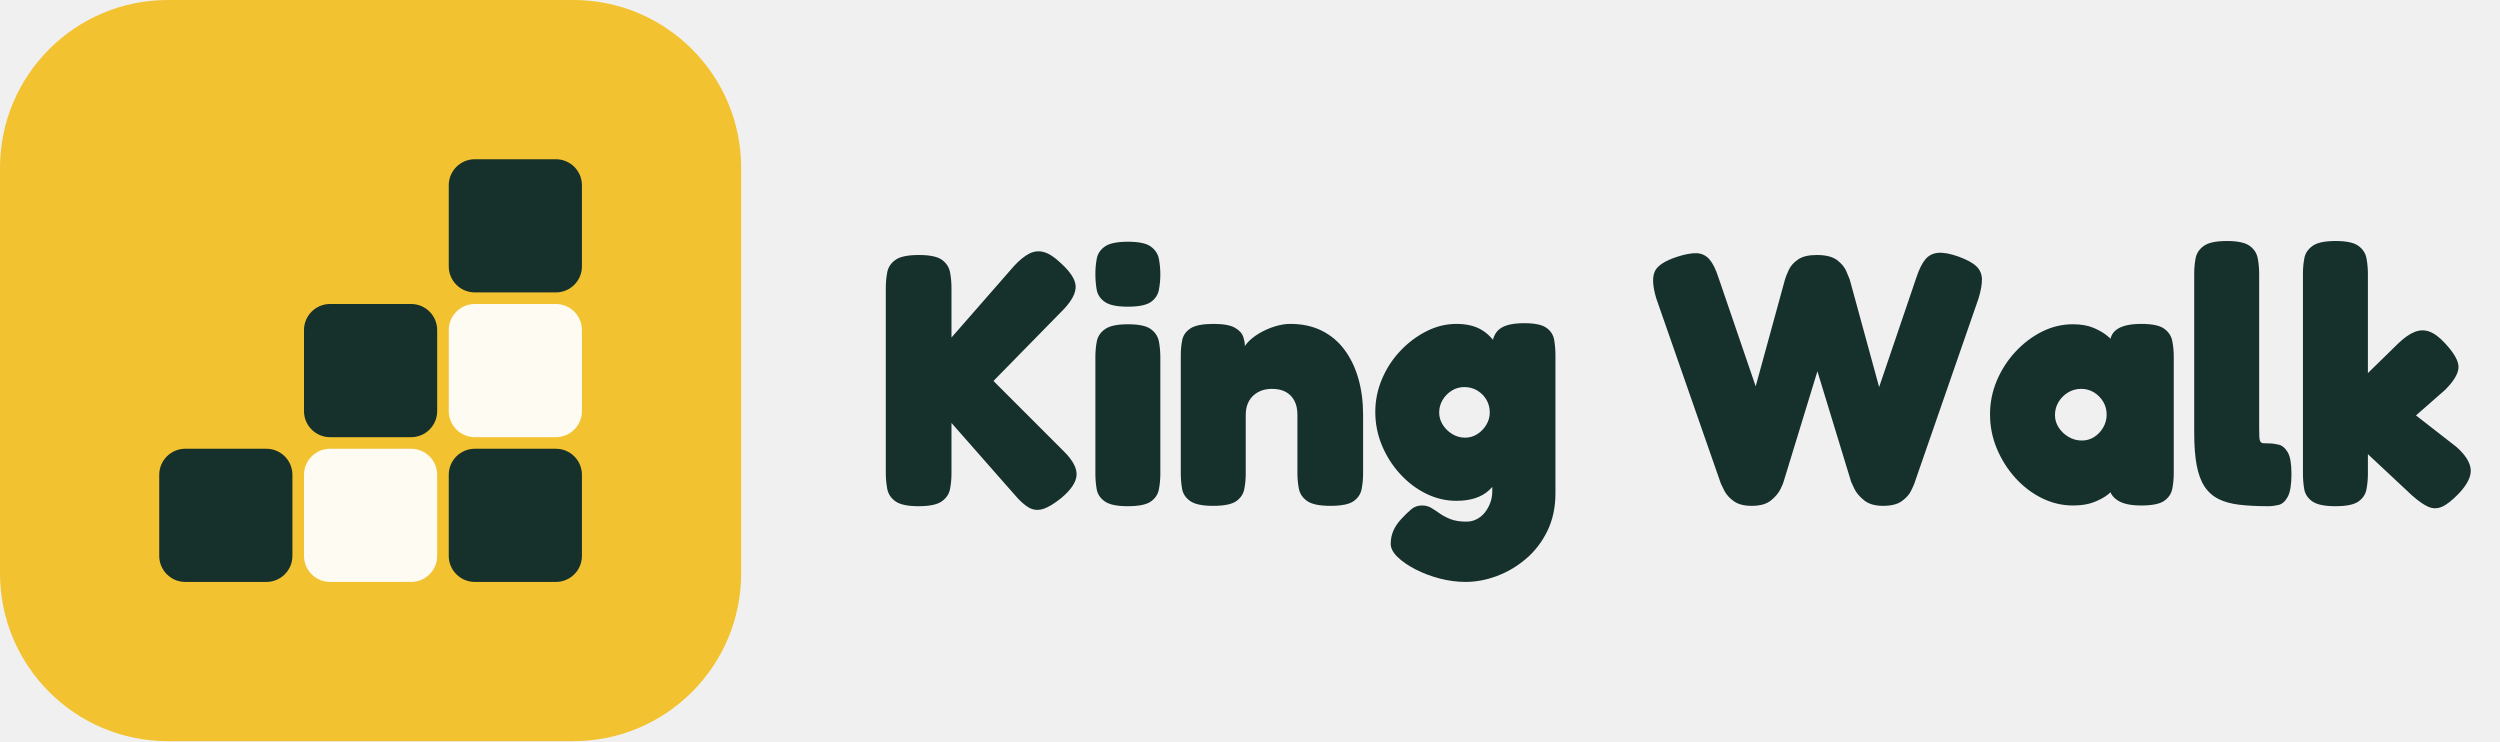
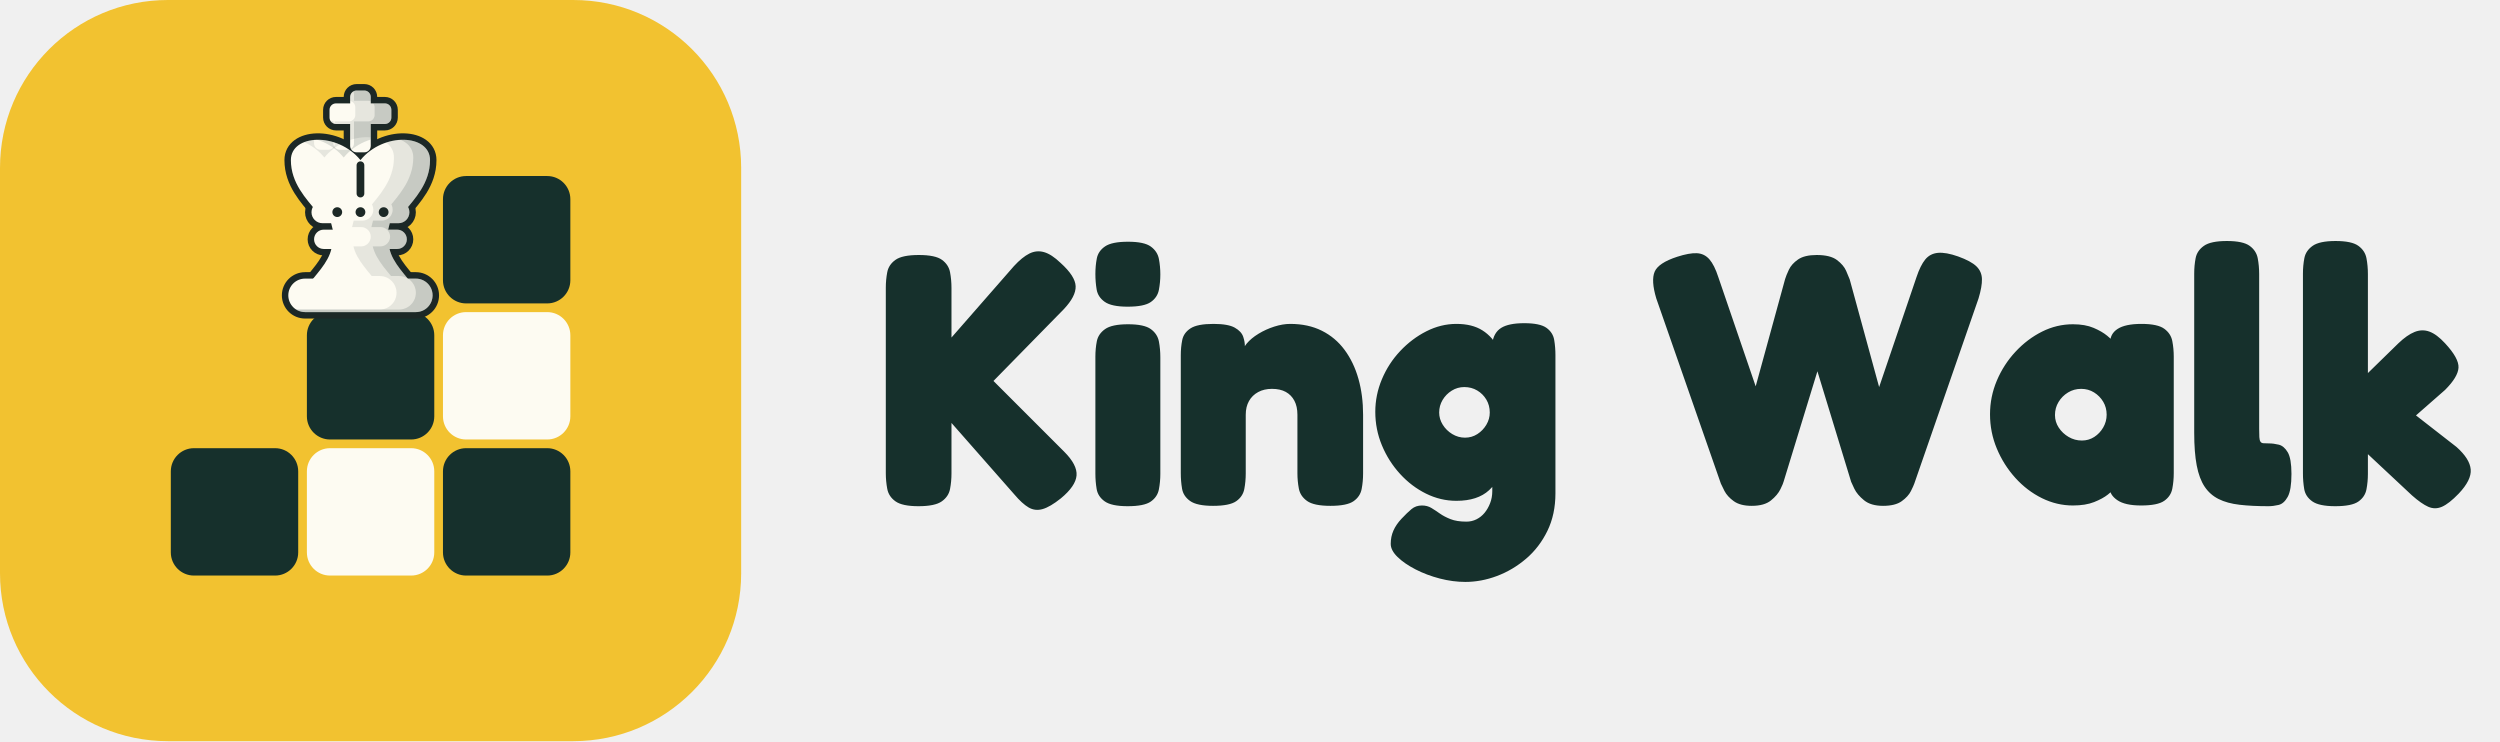
<svg xmlns="http://www.w3.org/2000/svg" viewBox="0 0 1727 512">
  <rect width="512" height="512" rx="116" fill="#f2c230" />
-   <rect x="110.0" y="310.0" width="92.0" height="92.0" rx="18.0" fill="#16302c" />
-   <rect x="210.0" y="310.0" width="92.0" height="92.0" rx="18.0" fill="#fdfbf2" />
-   <rect x="210.0" y="210.0" width="92.0" height="92.0" rx="18.0" fill="#16302c" />
-   <rect x="310.0" y="310.0" width="92.0" height="92.0" rx="18.0" fill="#16302c" />
-   <rect x="310.0" y="210.0" width="92.0" height="92.0" rx="18.0" fill="#fdfbf2" />
-   <rect x="310.0" y="110.0" width="92.0" height="92.0" rx="18.0" fill="#16302c" />
+   <rect x="118.0" y="309.6" width="88.0" height="88.0" rx="16.0" fill="#16302c" />
+   <rect x="212.0" y="309.6" width="88.0" height="88.0" rx="16.0" fill="#fdfbf2" />
+   <rect x="212.0" y="215.6" width="88.0" height="88.0" rx="16.0" fill="#16302c" />
+   <rect x="306.0" y="309.6" width="88.0" height="88.0" rx="16.0" fill="#16302c" />
+   <rect x="306.0" y="215.6" width="88.0" height="88.0" rx="16.0" fill="#fdfbf2" />
+   <rect x="306.0" y="121.6" width="88.0" height="88.0" rx="16.0" fill="#16302c" />
+   <svg x="160.0" y="55.4" width="178.0" height="178.0" viewBox="0 0 100 100">
+     <g stroke-linejoin="round" stroke-linecap="round">
+       <g fill="#1c2826" stroke="#1c2826" stroke-width="5">
+         <rect x="46" y="4" width="8" height="24" rx="2.5" />
+         <rect x="38" y="9" width="24" height="8" rx="2.5" />
+         <path d="M23 31 C23 21 41 20 50 31 C59 20 77 21 77 31 C77 40 71 46 67 51 L33 51 C29 46 23 40 23 31 Z" />
+         <rect x="31" y="47" width="38" height="8.5" rx="4.25" />
+         <path d="M38 53 L62 53 L60 61 L40 61 Z" />
+         <rect x="32" y="58" width="36" height="7.5" rx="3.75" />
+         <path d="M39 63 L61 63 C61 69 66 74 70 79 L30 79 C34 74 39 69 39 63 Z" />
+         <rect x="22" y="77" width="56" height="13" rx="6.5" />
+       </g>
+       <g fill="#fdfbf2">
+         <rect x="46" y="4" width="8" height="24" rx="2.5" />
+         <rect x="38" y="9" width="24" height="8" rx="2.5" />
+         <path d="M23 31 C23 21 41 20 50 31 C59 20 77 21 77 31 C77 40 71 46 67 51 L33 51 C29 46 23 40 23 31 Z" />
+         <rect x="31" y="47" width="38" height="8.5" rx="4.25" />
+         <path d="M38 53 L62 53 L60 61 L40 61 Z" />
+         <rect x="32" y="58" width="36" height="7.5" rx="3.75" />
+         <path d="M39 63 L61 63 C61 69 66 74 70 79 L30 79 C34 74 39 69 39 63 Z" />
+         <rect x="22" y="77" width="56" height="13" rx="6.5" />
+       </g>
+       <mask id="icon-ms-wk">
+         <g fill="#fff">
+           <rect x="46" y="4" width="8" height="24" rx="2.5" />
+           <rect x="38" y="9" width="24" height="8" rx="2.5" />
+           <path d="M23 31 C23 21 41 20 50 31 C59 20 77 21 77 31 C77 40 71 46 67 51 L33 51 C29 46 23 40 23 31 Z" />
+           <rect x="31" y="47" width="38" height="8.5" rx="4.25" />
+           <path d="M38 53 L62 53 L60 61 L40 61 Z" />
+           <rect x="32" y="58" width="36" height="7.5" rx="3.75" />
+           <path d="M39 63 L61 63 C61 69 66 74 70 79 L30 79 C34 74 39 69 39 63 Z" />
+           <rect x="22" y="77" width="56" height="13" rx="6.5" />
+         </g>
+         <g fill="#000" transform="translate(-14 -1)">
+           <rect x="46" y="4" width="8" height="24" rx="2.5" />
+           <rect x="38" y="9" width="24" height="8" rx="2.5" />
+           <path d="M23 31 C23 21 41 20 50 31 C59 20 77 21 77 31 C77 40 71 46 67 51 L33 51 C29 46 23 40 23 31 Z" />
+           <rect x="31" y="47" width="38" height="8.5" rx="4.25" />
+           <path d="M38 53 L62 53 L60 61 L40 61 Z" />
+           <rect x="32" y="58" width="36" height="7.5" rx="3.75" />
+           <path d="M39 63 L61 63 C61 69 66 74 70 79 L30 79 C34 74 39 69 39 63 Z" />
+           <rect x="22" y="77" width="56" height="13" rx="6.5" />
+         </g>
+       </mask>
+       <rect width="100" height="100" fill="rgba(24,44,40,0.1)" mask="url(#icon-ms-wk)" />
+       <mask id="icon-mc-wk">
+         <g fill="#fff">
+           <rect x="46" y="4" width="8" height="24" rx="2.5" />
+           <rect x="38" y="9" width="24" height="8" rx="2.5" />
+           <path d="M23 31 C23 21 41 20 50 31 C59 20 77 21 77 31 C77 40 71 46 67 51 L33 51 C29 46 23 40 23 31 Z" />
+           <rect x="31" y="47" width="38" height="8.5" rx="4.25" />
+           <path d="M38 53 L62 53 L60 61 L40 61 Z" />
+           <rect x="32" y="58" width="36" height="7.5" rx="3.75" />
+           <path d="M39 63 L61 63 C61 69 66 74 70 79 L30 79 C34 74 39 69 39 63 Z" />
+           <rect x="22" y="77" width="56" height="13" rx="6.5" />
+         </g>
+         <g fill="#000" transform="translate(-6.5 -1)">
+           <rect x="46" y="4" width="8" height="24" rx="2.5" />
+           <rect x="38" y="9" width="24" height="8" rx="2.5" />
+           <path d="M23 31 C23 21 41 20 50 31 C59 20 77 21 77 31 C77 40 71 46 67 51 L33 51 C29 46 23 40 23 31 Z" />
+           <rect x="31" y="47" width="38" height="8.5" rx="4.25" />
+           <path d="M38 53 L62 53 L60 61 L40 61 Z" />
+           <rect x="32" y="58" width="36" height="7.5" rx="3.75" />
+           <path d="M39 63 L61 63 C61 69 66 74 70 79 L30 79 C34 74 39 69 39 63 Z" />
+           <rect x="22" y="77" width="56" height="13" rx="6.5" />
+         </g>
+       </mask>
+       <rect width="100" height="100" fill="rgba(24,44,40,0.15)" mask="url(#icon-mc-wk)" />
+       <g fill="none" stroke="#1c2826" stroke-width="3">
+         <circle cx="41" cy="51.2" r="1.9" stroke="none" fill="#1c2826" />
+         <circle cx="50" cy="51.2" r="1.9" stroke="none" fill="#1c2826" />
+         <circle cx="59" cy="51.2" r="1.9" stroke="none" fill="#1c2826" />
+         <path d="M50 33 V44" />
+       </g>
+     </g>
+   </svg>
  <path transform="translate(602 106) scale(0.2479)" d="M131 983Q86 983 67.0 969.5Q48 956 44.0 934.5Q40 913 40 891V374Q40 352 44.0 331.0Q48 310 67.0 296.5Q86 283 132 283Q178 283 196.5 296.5Q215 310 219.0 331.0Q223 352 223 375V513L397 314Q420 289 440.0 279.0Q460 269 481.0 275.0Q502 281 527 305Q568 342 569.0 370.0Q570 398 536 434L340 634L537 831Q574 868 571.5 897.5Q569 927 528 961Q498 985 477.0 991.0Q456 997 438.0 986.5Q420 976 398 950L223 751V892Q223 914 219.0 935.0Q215 956 196.0 969.5Q177 983 131 983ZM714 983Q669 983 650.0 969.5Q631 956 627.5 935.0Q624 914 624 892V566Q624 544 628.0 523.5Q632 503 651.0 489.5Q670 476 715 476Q760 476 778.5 489.5Q797 503 801.0 524.0Q805 545 805 568V893Q805 915 801.0 936.0Q797 957 778.5 970.0Q760 983 714 983ZM714 427Q669 427 650.0 413.5Q631 400 627.5 379.0Q624 358 624 336Q624 313 628.0 292.5Q632 272 651.0 259.0Q670 246 715 246Q760 246 778.5 259.5Q797 273 801.0 294.0Q805 315 805 337Q805 359 801.0 380.0Q797 401 778.5 414.0Q760 427 714 427ZM952 982Q907 982 888.0 968.5Q869 955 865.5 934.0Q862 913 862 891V562Q862 540 866.0 520.0Q870 500 889.0 487.5Q908 475 953 475Q994 475 1012.5 485.5Q1031 496 1036.0 511.0Q1041 526 1040.5 538.5Q1040 551 1042 554L1034 560Q1033 545 1045.5 530.0Q1058 515 1078.5 502.5Q1099 490 1122.5 482.5Q1146 475 1167 475Q1217 475 1255.0 494.0Q1293 513 1318.5 547.5Q1344 582 1357.0 628.0Q1370 674 1370 728V892Q1370 914 1366.0 935.0Q1362 956 1343.5 969.0Q1325 982 1279 982Q1233 982 1214.0 968.5Q1195 955 1191.0 934.0Q1187 913 1187 891V728Q1187 705 1178.5 689.0Q1170 673 1154.5 664.5Q1139 656 1116 656Q1094 656 1077.5 665.0Q1061 674 1052.0 690.0Q1043 706 1043 728V892Q1043 914 1039.0 935.0Q1035 956 1016.5 969.0Q998 982 952 982ZM1655 1194Q1620 1194 1583.5 1184.5Q1547 1175 1516.0 1159.0Q1485 1143 1466.0 1124.5Q1447 1106 1447 1088Q1447 1068 1454.5 1051.0Q1462 1034 1477 1018Q1493 1001 1505.0 991.0Q1517 981 1534 981Q1549 981 1560.5 988.0Q1572 995 1584.0 1003.5Q1596 1012 1613.5 1019.0Q1631 1026 1658 1026Q1673 1026 1686.0 1019.5Q1699 1013 1708.5 1001.5Q1718 990 1724.0 974.5Q1730 959 1730 941V529Q1734 499 1755.0 486.0Q1776 473 1819 473Q1863 473 1881.0 486.0Q1899 499 1902.5 519.5Q1906 540 1906 562V947Q1906 1006 1883.5 1052.0Q1861 1098 1824.0 1129.5Q1787 1161 1743.0 1177.5Q1699 1194 1655 1194ZM1630 968Q1586 968 1545.5 948.0Q1505 928 1473.0 893.0Q1441 858 1422.5 813.5Q1404 769 1404 720Q1404 673 1422.5 629.0Q1441 585 1473.5 550.5Q1506 516 1546.5 495.5Q1587 475 1630 475Q1674 475 1702.5 493.0Q1731 511 1747.5 544.0Q1764 577 1771.0 622.5Q1778 668 1778 723Q1778 799 1765.5 854.0Q1753 909 1721.0 938.5Q1689 968 1630 968ZM1654 792Q1673 792 1688.5 782.0Q1704 772 1713.5 756.0Q1723 740 1723 722Q1723 702 1713.5 686.0Q1704 670 1688.0 660.5Q1672 651 1652 651Q1633 651 1617.0 661.0Q1601 671 1591.5 687.0Q1582 703 1582 722Q1582 740 1592.0 756.0Q1602 772 1618.5 782.0Q1635 792 1654 792ZM2453 982Q2421 982 2403.0 969.0Q2385 956 2377.0 940.5Q2369 925 2367 920L2187 404Q2172 354 2182.5 329.5Q2193 305 2245 288Q2279 277 2300.0 278.0Q2321 279 2335.0 295.0Q2349 311 2360 345L2464 649L2546 350Q2549 340 2556.5 324.0Q2564 308 2582.0 295.5Q2600 283 2634 283Q2672 283 2690.5 297.0Q2709 311 2716.0 327.0Q2723 343 2726 351L2808 651L2912 345Q2923 312 2936.5 295.5Q2950 279 2972.0 277.0Q2994 275 3028 287Q3064 300 3079.0 314.5Q3094 329 3094.5 350.0Q3095 371 3085 404L2906 920Q2904 926 2896.5 941.0Q2889 956 2871.0 969.0Q2853 982 2819 982Q2785 982 2766.0 966.5Q2747 951 2739.0 934.5Q2731 918 2730 915L2636 607L2542 914Q2541 919 2533.0 935.5Q2525 952 2506.5 967.0Q2488 982 2453 982ZM3538 981Q3493 981 3471.5 966.0Q3450 951 3451 932H3465Q3460 939 3445.5 950.5Q3431 962 3407.0 971.5Q3383 981 3348 981Q3303 981 3261.5 960.5Q3220 940 3187.5 904.0Q3155 868 3136.0 822.5Q3117 777 3117 727Q3117 678 3136.0 633.0Q3155 588 3188.0 552.5Q3221 517 3262.0 496.5Q3303 476 3348 476Q3382 476 3405.5 486.0Q3429 496 3443.5 508.0Q3458 520 3463 528H3452Q3451 503 3472.5 489.0Q3494 475 3539 475Q3584 475 3602.5 488.5Q3621 502 3625.0 523.0Q3629 544 3629 566V891Q3629 913 3625.0 934.0Q3621 955 3602.5 968.0Q3584 981 3538 981ZM3373 800Q3392 800 3407.5 790.0Q3423 780 3432.5 763.5Q3442 747 3442 728Q3442 708 3432.5 692.0Q3423 676 3407.0 666.0Q3391 656 3371 656Q3351 656 3334.5 666.0Q3318 676 3308.0 692.5Q3298 709 3298 729Q3298 748 3308.5 764.0Q3319 780 3336.0 790.0Q3353 800 3373 800ZM3893 983Q3847 983 3812.5 979.0Q3778 975 3754.0 963.0Q3730 951 3715.0 928.5Q3700 906 3693.0 869.5Q3686 833 3686 778V335Q3686 312 3690.0 291.5Q3694 271 3713.0 257.5Q3732 244 3777 244Q3822 244 3840.5 257.5Q3859 271 3863.0 292.0Q3867 313 3867 336V767Q3867 782 3867.5 790.5Q3868 799 3870.5 803.0Q3873 807 3878.5 807.5Q3884 808 3894 808Q3907 808 3921.5 811.5Q3936 815 3946.5 832.5Q3957 850 3957 893Q3957 938 3946.5 957.0Q3936 976 3921.0 979.5Q3906 983 3893 983ZM4417 818Q4454 851 4456.5 880.5Q4459 910 4423 948Q4396 976 4376.5 984.5Q4357 993 4338.0 984.5Q4319 976 4293 953L4170 838V893Q4170 915 4166.0 936.0Q4162 957 4143.5 970.0Q4125 983 4079 983Q4034 983 4015.0 969.5Q3996 956 3992.5 935.0Q3989 914 3989 892V335Q3989 312 3993.0 291.5Q3997 271 4016.0 257.5Q4035 244 4080 244Q4125 244 4143.5 257.5Q4162 271 4166.0 292.0Q4170 313 4170 336V612L4255 529Q4279 506 4300.0 497.5Q4321 489 4341.5 496.5Q4362 504 4385 529Q4424 571 4422.5 597.0Q4421 623 4385 659L4304 730Z" fill="#16302c" />
</svg>
